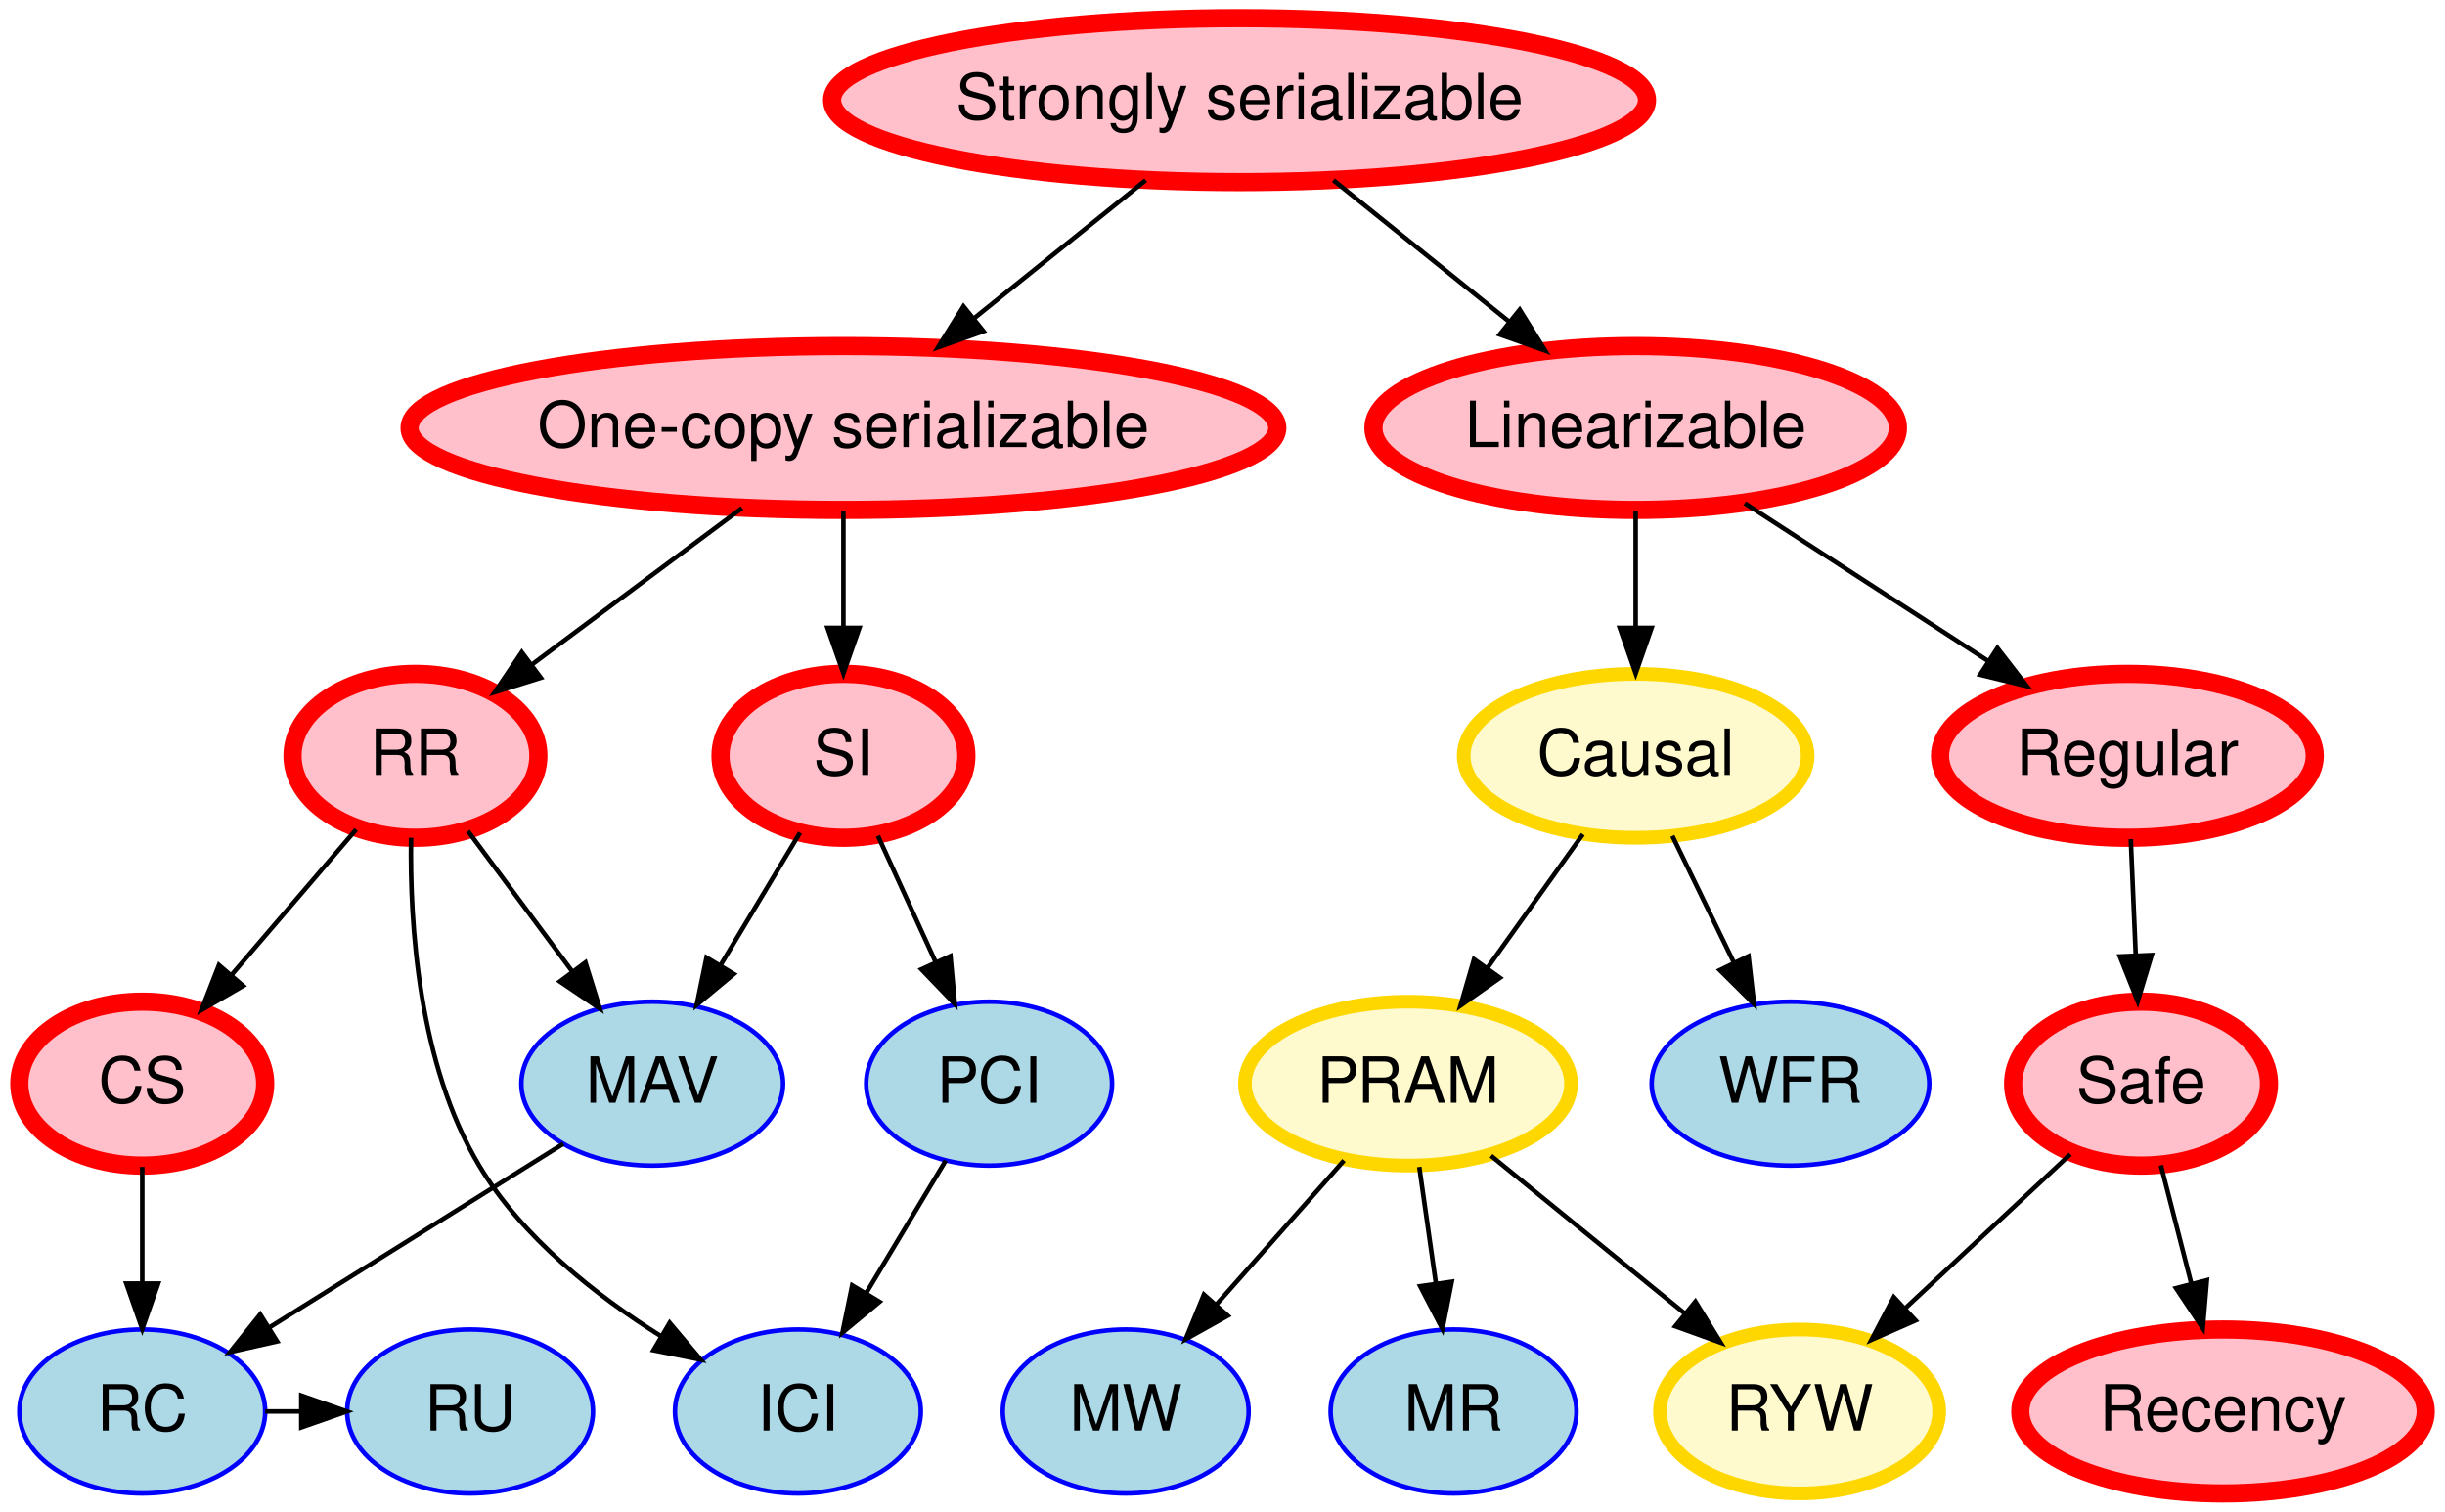
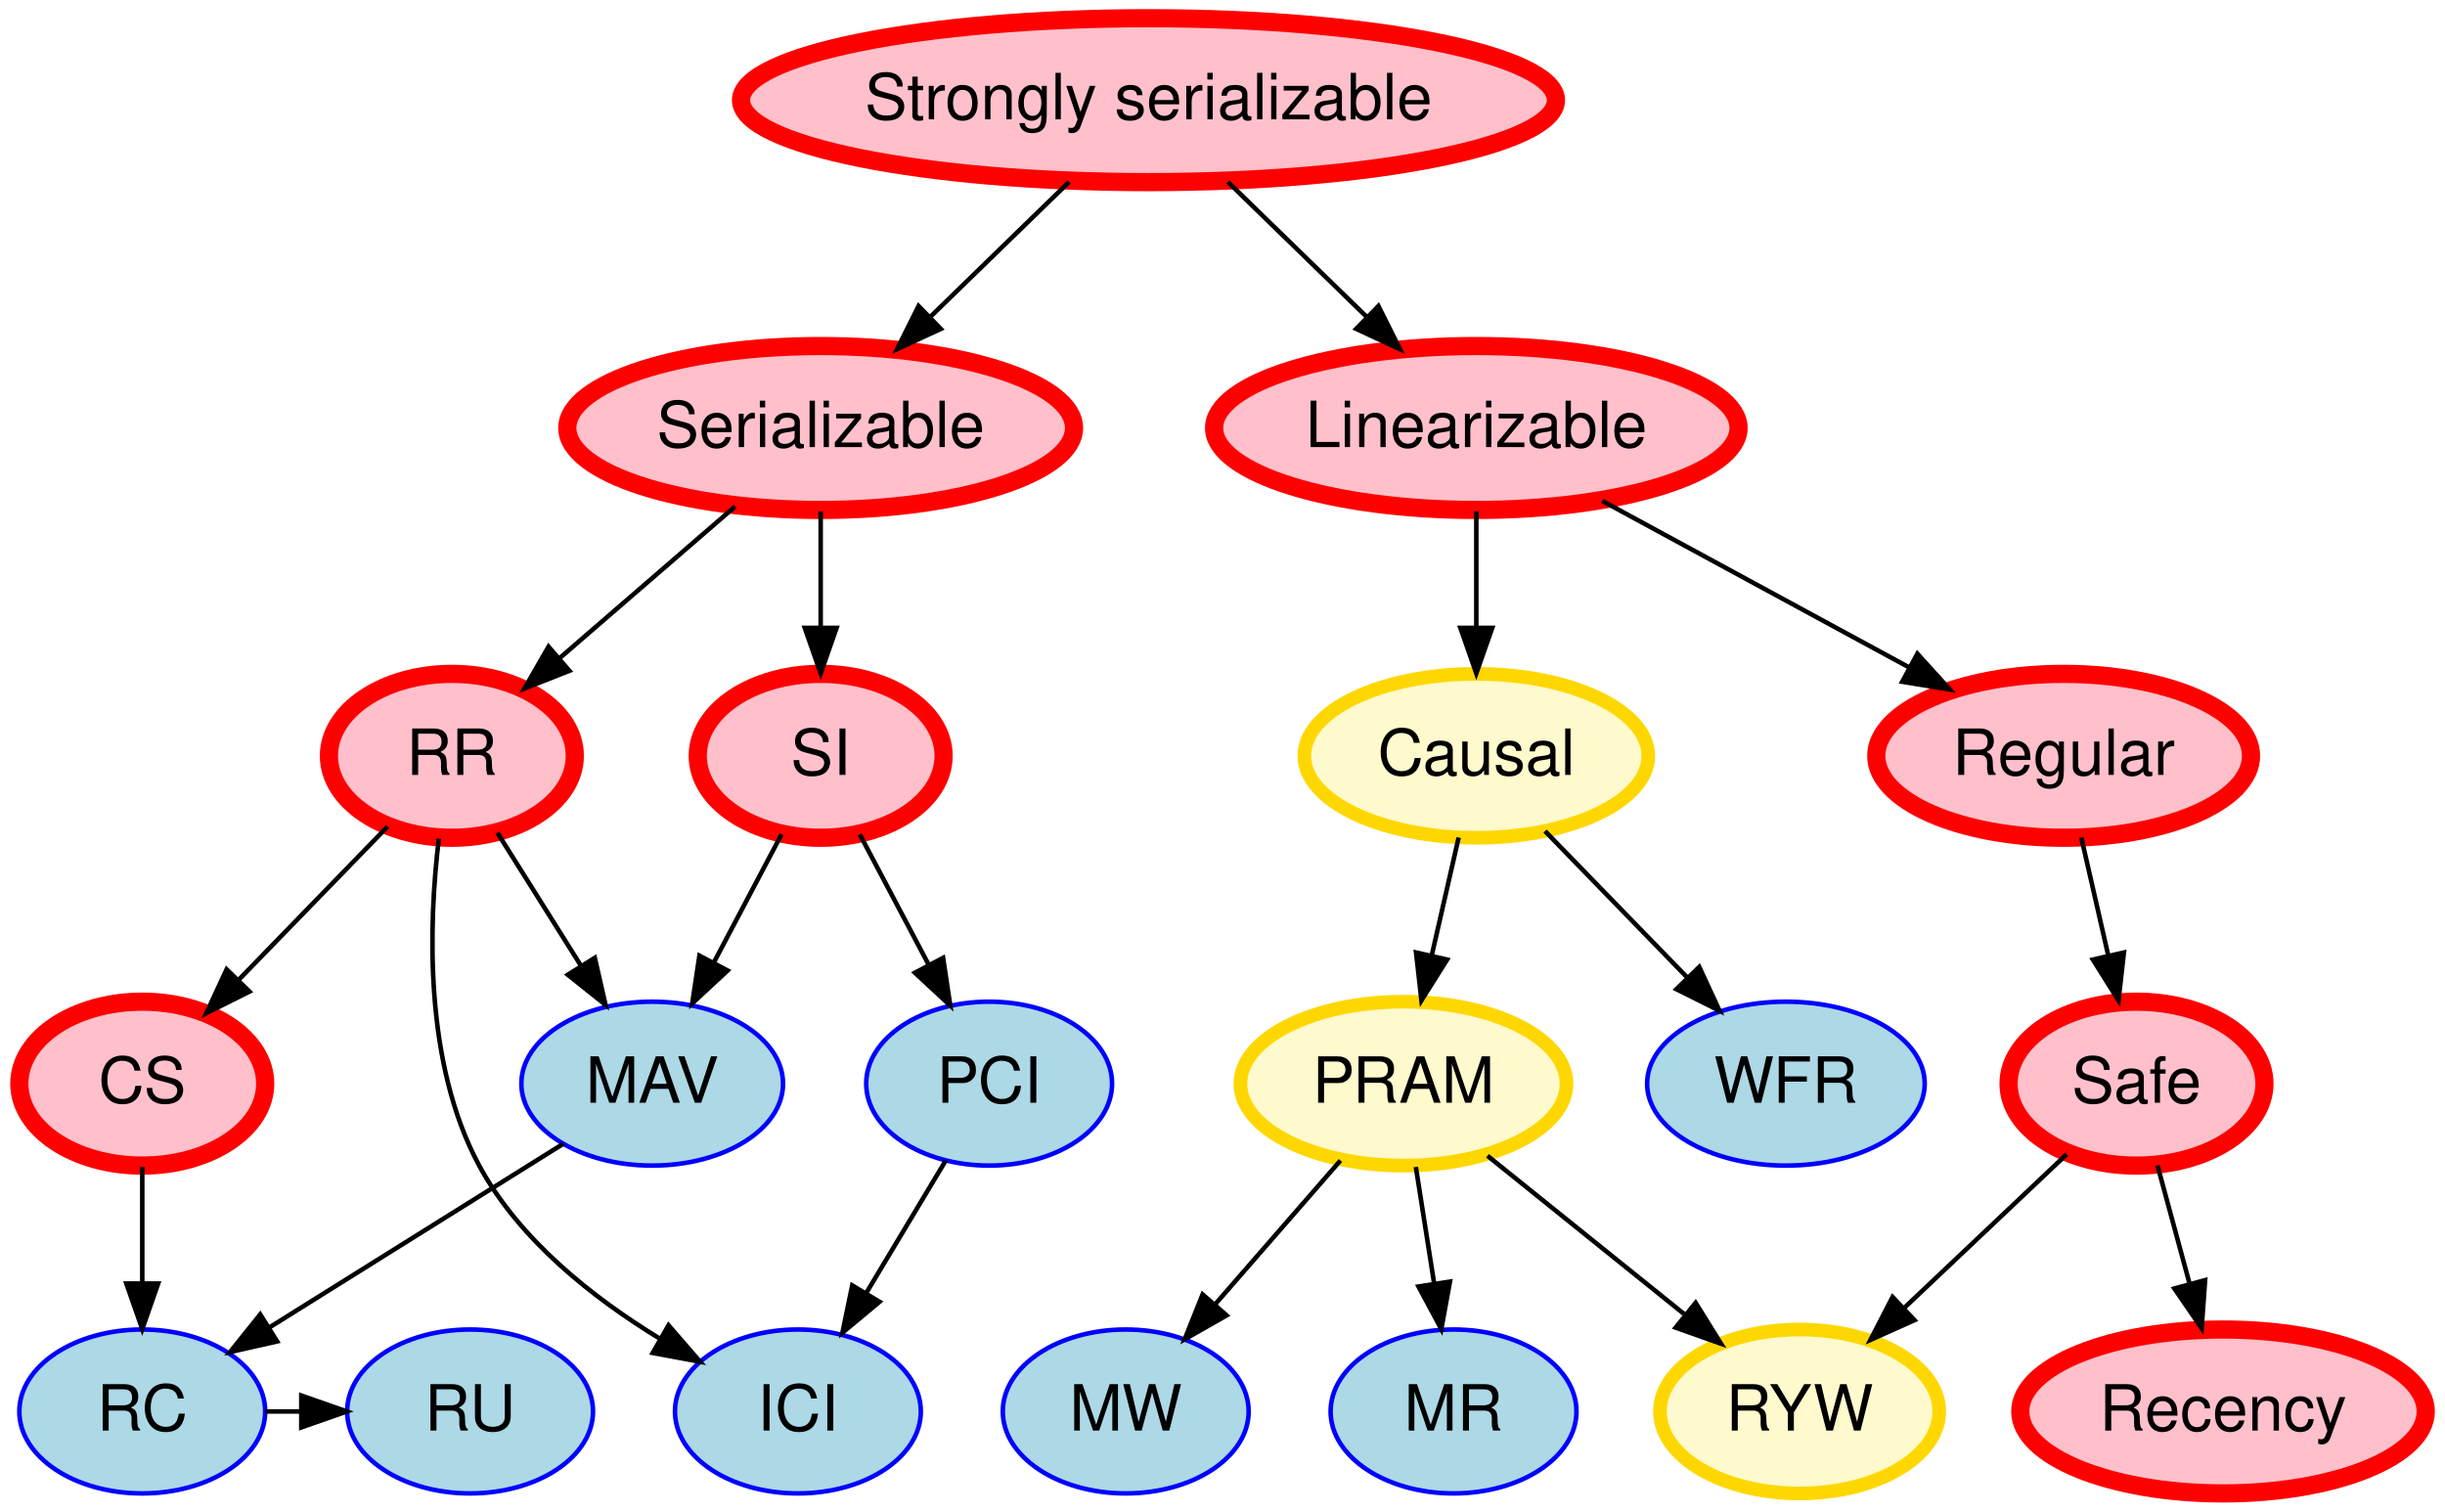
<svg xmlns="http://www.w3.org/2000/svg" width="537pt" height="332pt" viewBox="0.00 0.00 536.51 332.00">
  <g id="graph0" class="graph" transform="scale(1 1) rotate(0) translate(4 328)">
    <g id="node1" class="node">
      <ellipse fill="LightBlue" stroke="blue" cx="99" cy="-18" rx="27" ry="18" />
      <text text-anchor="middle" x="99" y="-13.8" font-family="Helvetica,sans-Serif" font-size="14.00">RU</text>
    </g>
    <g id="node2" class="node">
      <ellipse fill="LightBlue" stroke="blue" cx="27" cy="-18" rx="27" ry="18" />
      <text text-anchor="middle" x="27" y="-13.8" font-family="Helvetica,sans-Serif" font-size="14.00">RC</text>
    </g>
    <g id="edge22" class="edge">
      <path fill="none" stroke="black" d="M54,-18C56.615,-18 59.23,-18 61.844,-18" />
      <polygon fill="black" stroke="black" points="61.93,-21.5 71.93,-18 61.93,-14.5 61.93,-21.5" />
    </g>
    <g id="node3" class="node">
      <ellipse fill="LightBlue" stroke="blue" cx="139" cy="-90" rx="28.738" ry="18" />
      <text text-anchor="middle" x="139" y="-85.8" font-family="Helvetica,sans-Serif" font-size="14.00">MAV</text>
    </g>
    <g id="edge21" class="edge">
      <path fill="none" stroke="black" d="M119.491,-76.807C101.664,-65.665 75.1,-49.062 55.007,-36.504" />
      <polygon fill="black" stroke="black" points="56.62,-33.385 46.285,-31.053 52.91,-39.321 56.62,-33.385" />
    </g>
    <g id="node4" class="node">
      <ellipse fill="LightBlue" stroke="blue" cx="171" cy="-18" rx="27" ry="18" />
      <text text-anchor="middle" x="171" y="-13.8" font-family="Helvetica,sans-Serif" font-size="14.00">ICI</text>
    </g>
    <g id="node5" class="node">
      <ellipse fill="LightBlue" stroke="blue" cx="213" cy="-90" rx="27" ry="18" />
      <text text-anchor="middle" x="213" y="-85.8" font-family="Helvetica,sans-Serif" font-size="14.00">PCI</text>
    </g>
    <g id="edge23" class="edge">
      <path fill="none" stroke="black" d="M203.47,-73.116C198.334,-64.557 191.878,-53.797 186.079,-44.132" />
      <polygon fill="black" stroke="black" points="188.93,-42.081 180.784,-35.307 182.928,-45.683 188.93,-42.081" />
    </g>
    <g id="node6" class="node">
-       <ellipse fill="LightBlue" stroke="blue" cx="389" cy="-90" rx="30.486" ry="18" />
-       <text text-anchor="middle" x="389" y="-85.8" font-family="Helvetica,sans-Serif" font-size="14.00">WFR</text>
+       <ellipse fill="LightBlue" stroke="blue" cx="388" cy="-90" rx="30.486" ry="18" />
+       <text text-anchor="middle" x="388" y="-85.8" font-family="Helvetica,sans-Serif" font-size="14.00">WFR</text>
    </g>
    <g id="node7" class="node">
      <ellipse fill="LightBlue" stroke="blue" cx="315" cy="-18" rx="27" ry="18" />
      <text text-anchor="middle" x="315" y="-13.8" font-family="Helvetica,sans-Serif" font-size="14.00">MR</text>
    </g>
    <g id="node8" class="node">
      <ellipse fill="LightBlue" stroke="blue" cx="243" cy="-18" rx="27" ry="18" />
      <text text-anchor="middle" x="243" y="-13.8" font-family="Helvetica,sans-Serif" font-size="14.00">MW</text>
    </g>
    <g id="node9" class="node">
      <ellipse fill="LemonChiffon" stroke="Gold" stroke-width="3" cx="391" cy="-18" rx="30.667" ry="18" />
      <text text-anchor="middle" x="391" y="-13.8" font-family="Helvetica,sans-Serif" font-size="14.00">RYW</text>
    </g>
    <g id="node10" class="node">
-       <ellipse fill="LemonChiffon" stroke="Gold" stroke-width="3" cx="305" cy="-90" rx="35.815" ry="18" />
-       <text text-anchor="middle" x="305" y="-85.8" font-family="Helvetica,sans-Serif" font-size="14.00">PRAM</text>
+       <ellipse fill="LemonChiffon" stroke="Gold" stroke-width="3" cx="304" cy="-90" rx="35.815" ry="18" />
+       <text text-anchor="middle" x="304" y="-85.8" font-family="Helvetica,sans-Serif" font-size="14.00">PRAM</text>
    </g>
    <g id="edge19" class="edge">
-       <path fill="none" stroke="black" d="M307.472,-71.697C308.574,-63.983 309.898,-54.712 311.127,-46.112" />
-       <polygon fill="black" stroke="black" points="314.607,-46.499 312.557,-36.104 307.677,-45.509 314.607,-46.499" />
+       <path fill="none" stroke="black" d="M306.719,-71.697C307.931,-63.983 309.388,-54.712 310.739,-46.112" />
+       <polygon fill="black" stroke="black" points="314.217,-46.526 312.312,-36.104 307.302,-45.44 314.217,-46.526" />
    </g>
    <g id="edge20" class="edge">
-       <path fill="none" stroke="black" d="M290.931,-73.116C282.618,-63.73 271.961,-51.698 262.808,-41.364" />
-       <polygon fill="black" stroke="black" points="265.416,-39.029 256.165,-33.864 260.176,-43.67 265.416,-39.029" />
+       <path fill="none" stroke="black" d="M290.158,-73.116C282.059,-63.822 271.699,-51.934 262.754,-41.668" />
+       <polygon fill="black" stroke="black" points="265.161,-39.104 255.953,-33.864 259.884,-43.703 265.161,-39.104" />
    </g>
    <g id="edge12" class="edge">
-       <path fill="none" stroke="black" d="M323.238,-74.155C335.569,-64.118 352.022,-50.727 365.627,-39.653" />
-       <polygon fill="black" stroke="black" points="368.122,-42.135 373.668,-33.108 363.703,-36.706 368.122,-42.135" />
+       <path fill="none" stroke="black" d="M322.45,-74.155C335.008,-64.051 351.789,-50.549 365.605,-39.433" />
+       <polygon fill="black" stroke="black" points="368.162,-41.867 373.76,-32.872 363.774,-36.413 368.162,-41.867" />
    </g>
    <g id="node11" class="node">
-       <ellipse fill="LemonChiffon" stroke="Gold" stroke-width="3" cx="355" cy="-162" rx="37.77" ry="18" />
-       <text text-anchor="middle" x="355" y="-157.8" font-family="Helvetica,sans-Serif" font-size="14.00">Causal</text>
+       <ellipse fill="LemonChiffon" stroke="Gold" stroke-width="3" cx="320" cy="-162" rx="37.77" ry="18" />
+       <text text-anchor="middle" x="320" y="-157.8" font-family="Helvetica,sans-Serif" font-size="14.00">Causal</text>
    </g>
    <g id="edge18" class="edge">
-       <path fill="none" stroke="black" d="M363.058,-144.411C367.08,-136.129 372.036,-125.925 376.536,-116.662" />
-       <polygon fill="black" stroke="black" points="379.779,-117.994 381,-107.47 373.483,-114.936 379.779,-117.994" />
+       <path fill="none" stroke="black" d="M335.091,-145.465C344.285,-136.001 356.184,-123.752 366.368,-113.268" />
+       <polygon fill="black" stroke="black" points="368.96,-115.623 373.418,-106.011 363.939,-110.745 368.96,-115.623" />
    </g>
    <g id="edge11" class="edge">
-       <path fill="none" stroke="black" d="M343.403,-144.765C337.156,-136.018 329.323,-125.052 322.363,-115.308" />
-       <polygon fill="black" stroke="black" points="325.194,-113.25 316.534,-107.147 319.498,-117.319 325.194,-113.25" />
+       <path fill="none" stroke="black" d="M316.127,-144.055C314.345,-136.261 312.188,-126.822 310.189,-118.079" />
+       <polygon fill="black" stroke="black" points="313.589,-117.244 307.949,-108.275 306.765,-118.804 313.589,-117.244" />
    </g>
    <g id="node12" class="node">
      <ellipse fill="Pink" stroke="red" stroke-width="4" cx="27" cy="-90" rx="27" ry="18" />
      <text text-anchor="middle" x="27" y="-85.8" font-family="Helvetica,sans-Serif" font-size="14.00">CS</text>
    </g>
    <g id="edge13" class="edge">
      <path fill="none" stroke="black" d="M27,-71.697C27,-63.983 27,-54.712 27,-46.112" />
      <polygon fill="black" stroke="black" points="30.5,-46.104 27,-36.104 23.5,-46.104 30.5,-46.104" />
    </g>
    <g id="node13" class="node">
-       <ellipse fill="Pink" stroke="red" stroke-width="4" cx="87" cy="-162" rx="27" ry="18" />
-       <text text-anchor="middle" x="87" y="-157.8" font-family="Helvetica,sans-Serif" font-size="14.00">RR</text>
+       <ellipse fill="Pink" stroke="red" stroke-width="4" cx="95" cy="-162" rx="27" ry="18" />
+       <text text-anchor="middle" x="95" y="-157.8" font-family="Helvetica,sans-Serif" font-size="14.00">RR</text>
    </g>
    <g id="edge14" class="edge">
-       <path fill="none" stroke="black" d="M98.54,-145.465C105.273,-136.402 113.901,-124.786 121.46,-114.612" />
-       <polygon fill="black" stroke="black" points="124.338,-116.606 127.492,-106.492 118.719,-112.432 124.338,-116.606" />
+       <path fill="none" stroke="black" d="M104.984,-145.116C110.42,-136.469 117.267,-125.575 123.391,-115.833" />
+       <polygon fill="black" stroke="black" points="126.391,-117.636 128.75,-107.307 120.465,-113.911 126.391,-117.636" />
    </g>
    <g id="edge17" class="edge">
-       <path fill="none" stroke="black" d="M86.03,-143.995C85.737,-125.086 87.664,-94.278 101,-72 110.466,-56.187 126.604,-43.488 141.001,-34.49" />
-       <polygon fill="black" stroke="black" points="142.837,-37.471 149.665,-29.37 139.275,-31.444 142.837,-37.471" />
+       <path fill="none" stroke="black" d="M92.134,-143.781C89.877,-124.958 88.861,-94.485 101,-72 109.815,-55.671 126.075,-42.888 140.707,-33.969" />
+       <polygon fill="black" stroke="black" points="142.587,-36.926 149.525,-28.919 139.108,-30.852 142.587,-36.926" />
    </g>
    <g id="edge7" class="edge">
-       <path fill="none" stroke="black" d="M73.981,-145.811C65.961,-136.455 55.527,-124.282 46.53,-113.785" />
-       <polygon fill="black" stroke="black" points="49.159,-111.474 39.994,-106.159 43.844,-116.03 49.159,-111.474" />
+       <path fill="none" stroke="black" d="M80.91,-146.496C71.428,-136.735 58.756,-123.69 48.08,-112.7" />
+       <polygon fill="black" stroke="black" points="50.55,-110.22 41.072,-105.485 45.529,-115.097 50.55,-110.22" />
    </g>
    <g id="node14" class="node">
-       <ellipse fill="Pink" stroke="red" stroke-width="4" cx="181" cy="-162" rx="27" ry="18" />
-       <text text-anchor="middle" x="181" y="-157.8" font-family="Helvetica,sans-Serif" font-size="14.00">SI</text>
+       <ellipse fill="Pink" stroke="red" stroke-width="4" cx="176" cy="-162" rx="27" ry="18" />
+       <text text-anchor="middle" x="176" y="-157.8" font-family="Helvetica,sans-Serif" font-size="14.00">SI</text>
    </g>
    <g id="edge15" class="edge">
-       <path fill="none" stroke="black" d="M171.47,-145.116C166.334,-136.557 159.878,-125.797 154.079,-116.132" />
-       <polygon fill="black" stroke="black" points="156.93,-114.081 148.784,-107.307 150.928,-117.683 156.93,-114.081" />
+       <path fill="none" stroke="black" d="M167.418,-144.765C162.999,-136.404 157.508,-126.016 152.535,-116.606" />
+       <polygon fill="black" stroke="black" points="155.559,-114.839 147.792,-107.633 149.371,-118.11 155.559,-114.839" />
    </g>
    <g id="edge16" class="edge">
-       <path fill="none" stroke="black" d="M188.584,-144.411C192.369,-136.129 197.034,-125.925 201.269,-116.662" />
-       <polygon fill="black" stroke="black" points="204.496,-118.02 205.471,-107.47 198.13,-115.11 204.496,-118.02" />
+       <path fill="none" stroke="black" d="M184.582,-144.765C189.065,-136.283 194.651,-125.714 199.681,-116.197" />
+       <polygon fill="black" stroke="black" points="202.886,-117.624 204.465,-107.147 196.698,-114.353 202.886,-117.624" />
    </g>
    <g id="node15" class="node">
-       <ellipse fill="Pink" stroke="red" stroke-width="4" cx="181" cy="-234" rx="95.287" ry="18" />
-       <text text-anchor="middle" x="181" y="-229.8" font-family="Helvetica,sans-Serif" font-size="14.00">One-copy serializable</text>
+       <ellipse fill="Pink" stroke="red" stroke-width="4" cx="176" cy="-234" rx="55.646" ry="18" />
+       <text text-anchor="middle" x="176" y="-229.8" font-family="Helvetica,sans-Serif" font-size="14.00">Serializable</text>
    </g>
    <g id="edge6" class="edge">
-       <path fill="none" stroke="black" d="M158.723,-216.411C144.836,-206.069 126.922,-192.729 112.472,-181.969" />
-       <polygon fill="black" stroke="black" points="114.532,-179.139 104.421,-175.973 110.351,-184.753 114.532,-179.139" />
+       <path fill="none" stroke="black" d="M157.213,-216.765C145.712,-206.825 130.894,-194.02 118.605,-183.399" />
+       <polygon fill="black" stroke="black" points="120.809,-180.678 110.955,-176.788 116.232,-185.975 120.809,-180.678" />
    </g>
    <g id="edge8" class="edge">
-       <path fill="none" stroke="black" d="M181,-215.697C181,-207.983 181,-198.712 181,-190.112" />
-       <polygon fill="black" stroke="black" points="184.5,-190.104 181,-180.104 177.5,-190.104 184.5,-190.104" />
+       <path fill="none" stroke="black" d="M176,-215.697C176,-207.983 176,-198.712 176,-190.112" />
+       <polygon fill="black" stroke="black" points="179.5,-190.104 176,-180.104 172.5,-190.104 179.5,-190.104" />
    </g>
    <g id="node16" class="node">
      <ellipse fill="Pink" stroke="red" stroke-width="4" cx="484" cy="-18" rx="44.527" ry="18" />
      <text text-anchor="middle" x="484" y="-13.8" font-family="Helvetica,sans-Serif" font-size="14.00">Recency</text>
    </g>
    <g id="node17" class="node">
-       <ellipse fill="Pink" stroke="red" stroke-width="4" cx="466" cy="-90" rx="28.099" ry="18" />
-       <text text-anchor="middle" x="466" y="-85.8" font-family="Helvetica,sans-Serif" font-size="14.00">Safe</text>
+       <ellipse fill="Pink" stroke="red" stroke-width="4" cx="465" cy="-90" rx="28.099" ry="18" />
+       <text text-anchor="middle" x="465" y="-85.8" font-family="Helvetica,sans-Serif" font-size="14.00">Safe</text>
    </g>
    <g id="edge9" class="edge">
-       <path fill="none" stroke="black" d="M450.46,-74.496C439.971,-64.707 425.944,-51.614 414.148,-40.605" />
-       <polygon fill="black" stroke="black" points="416.477,-37.991 406.778,-33.726 411.701,-43.108 416.477,-37.991" />
+       <path fill="none" stroke="black" d="M449.667,-74.496C439.318,-64.707 425.478,-51.614 413.839,-40.605" />
+       <polygon fill="black" stroke="black" points="416.238,-38.056 406.568,-33.726 411.427,-43.141 416.238,-38.056" />
    </g>
    <g id="edge4" class="edge">
-       <path fill="none" stroke="black" d="M470.357,-72.055C472.361,-64.261 474.789,-54.822 477.037,-46.079" />
-       <polygon fill="black" stroke="black" points="480.457,-46.832 479.558,-36.275 473.678,-45.089 480.457,-46.832" />
+       <path fill="none" stroke="black" d="M469.599,-72.055C471.715,-64.261 474.277,-54.822 476.65,-46.079" />
+       <polygon fill="black" stroke="black" points="480.069,-46.843 479.311,-36.275 473.314,-45.009 480.069,-46.843" />
    </g>
    <g id="node18" class="node">
-       <ellipse fill="Pink" stroke="red" stroke-width="4" cx="463" cy="-162" rx="41.153" ry="18" />
-       <text text-anchor="middle" x="463" y="-157.8" font-family="Helvetica,sans-Serif" font-size="14.00">Regular</text>
+       <ellipse fill="Pink" stroke="red" stroke-width="4" cx="449" cy="-162" rx="41.153" ry="18" />
+       <text text-anchor="middle" x="449" y="-157.8" font-family="Helvetica,sans-Serif" font-size="14.00">Regular</text>
    </g>
    <g id="edge3" class="edge">
-       <path fill="none" stroke="black" d="M463.742,-143.697C464.072,-135.983 464.469,-126.712 464.838,-118.112" />
-       <polygon fill="black" stroke="black" points="468.335,-118.245 465.267,-108.104 461.342,-117.945 468.335,-118.245" />
+       <path fill="none" stroke="black" d="M452.873,-144.055C454.655,-136.261 456.812,-126.822 458.811,-118.079" />
+       <polygon fill="black" stroke="black" points="462.235,-118.804 461.051,-108.275 455.411,-117.244 462.235,-118.804" />
    </g>
    <g id="node19" class="node">
-       <ellipse fill="Pink" stroke="red" stroke-width="4" cx="355" cy="-234" rx="57.593" ry="18" />
-       <text text-anchor="middle" x="355" y="-229.8" font-family="Helvetica,sans-Serif" font-size="14.00">Linearizable</text>
+       <ellipse fill="Pink" stroke="red" stroke-width="4" cx="320" cy="-234" rx="57.593" ry="18" />
+       <text text-anchor="middle" x="320" y="-229.8" font-family="Helvetica,sans-Serif" font-size="14.00">Linearizable</text>
    </g>
    <g id="edge10" class="edge">
-       <path fill="none" stroke="black" d="M355,-215.697C355,-207.983 355,-198.712 355,-190.112" />
-       <polygon fill="black" stroke="black" points="358.5,-190.104 355,-180.104 351.5,-190.104 358.5,-190.104" />
+       <path fill="none" stroke="black" d="M320,-215.697C320,-207.983 320,-198.712 320,-190.112" />
+       <polygon fill="black" stroke="black" points="323.5,-190.104 320,-180.104 316.5,-190.104 323.5,-190.104" />
    </g>
    <g id="edge2" class="edge">
-       <path fill="none" stroke="black" d="M378.969,-217.465C394.739,-207.243 415.519,-193.775 432.469,-182.789" />
-       <polygon fill="black" stroke="black" points="434.449,-185.676 440.937,-177.3 430.642,-179.802 434.449,-185.676" />
+       <path fill="none" stroke="black" d="M347.674,-217.983C367.407,-207.275 394.057,-192.814 415.073,-181.41" />
+       <polygon fill="black" stroke="black" points="416.872,-184.416 423.992,-176.57 413.534,-178.263 416.872,-184.416" />
    </g>
    <g id="node20" class="node">
-       <ellipse fill="Pink" stroke="red" stroke-width="4" cx="268" cy="-306" rx="89.49" ry="18" />
-       <text text-anchor="middle" x="268" y="-301.8" font-family="Helvetica,sans-Serif" font-size="14.00">Strongly serializable</text>
+       <ellipse fill="Pink" stroke="red" stroke-width="4" cx="248" cy="-306" rx="89.49" ry="18" />
+       <text text-anchor="middle" x="248" y="-301.8" font-family="Helvetica,sans-Serif" font-size="14.00">Strongly serializable</text>
    </g>
    <g id="edge5" class="edge">
-       <path fill="none" stroke="black" d="M247.382,-288.411C236.088,-279.324 221.917,-267.922 209.572,-257.989" />
-       <polygon fill="black" stroke="black" points="211.757,-255.254 201.771,-251.713 207.368,-260.708 211.757,-255.254" />
+       <path fill="none" stroke="black" d="M230.571,-288.055C221.417,-279.156 210.058,-268.112 200.077,-258.408" />
+       <polygon fill="black" stroke="black" points="202.383,-255.768 192.773,-251.307 197.503,-260.787 202.383,-255.768" />
    </g>
    <g id="edge1" class="edge">
-       <path fill="none" stroke="black" d="M288.618,-288.411C300.159,-279.125 314.705,-267.421 327.237,-257.338" />
-       <polygon fill="black" stroke="black" points="329.532,-259.984 335.129,-250.988 325.144,-254.53 329.532,-259.984" />
+       <path fill="none" stroke="black" d="M265.429,-288.055C274.583,-279.156 285.942,-268.112 295.923,-258.408" />
+       <polygon fill="black" stroke="black" points="298.497,-260.787 303.227,-251.307 293.617,-255.768 298.497,-260.787" />
    </g>
  </g>
</svg>
